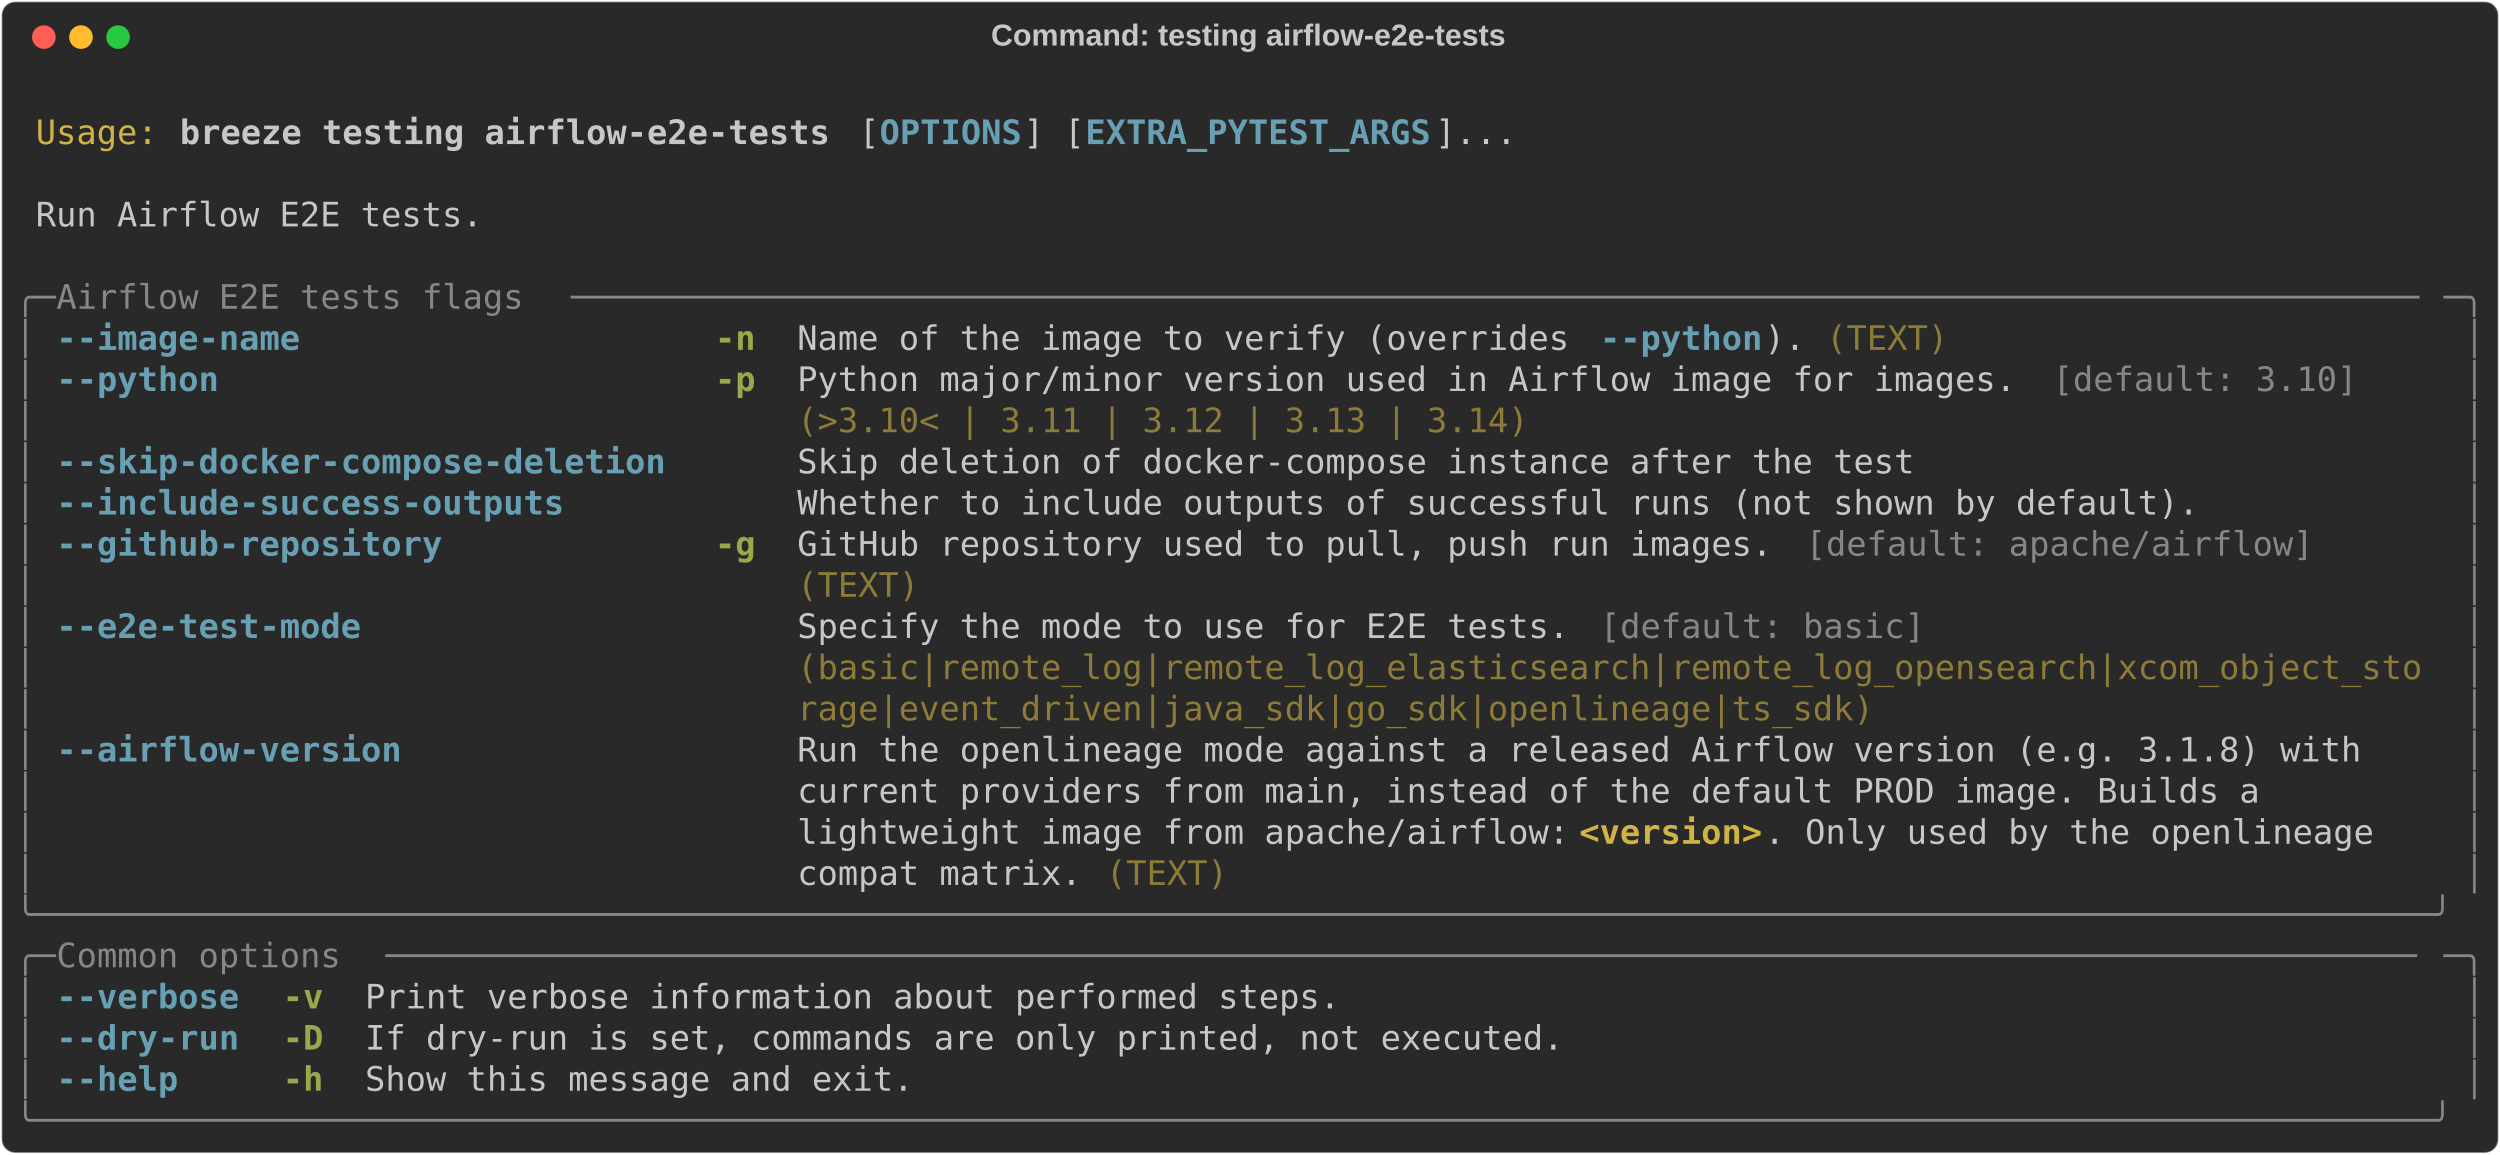
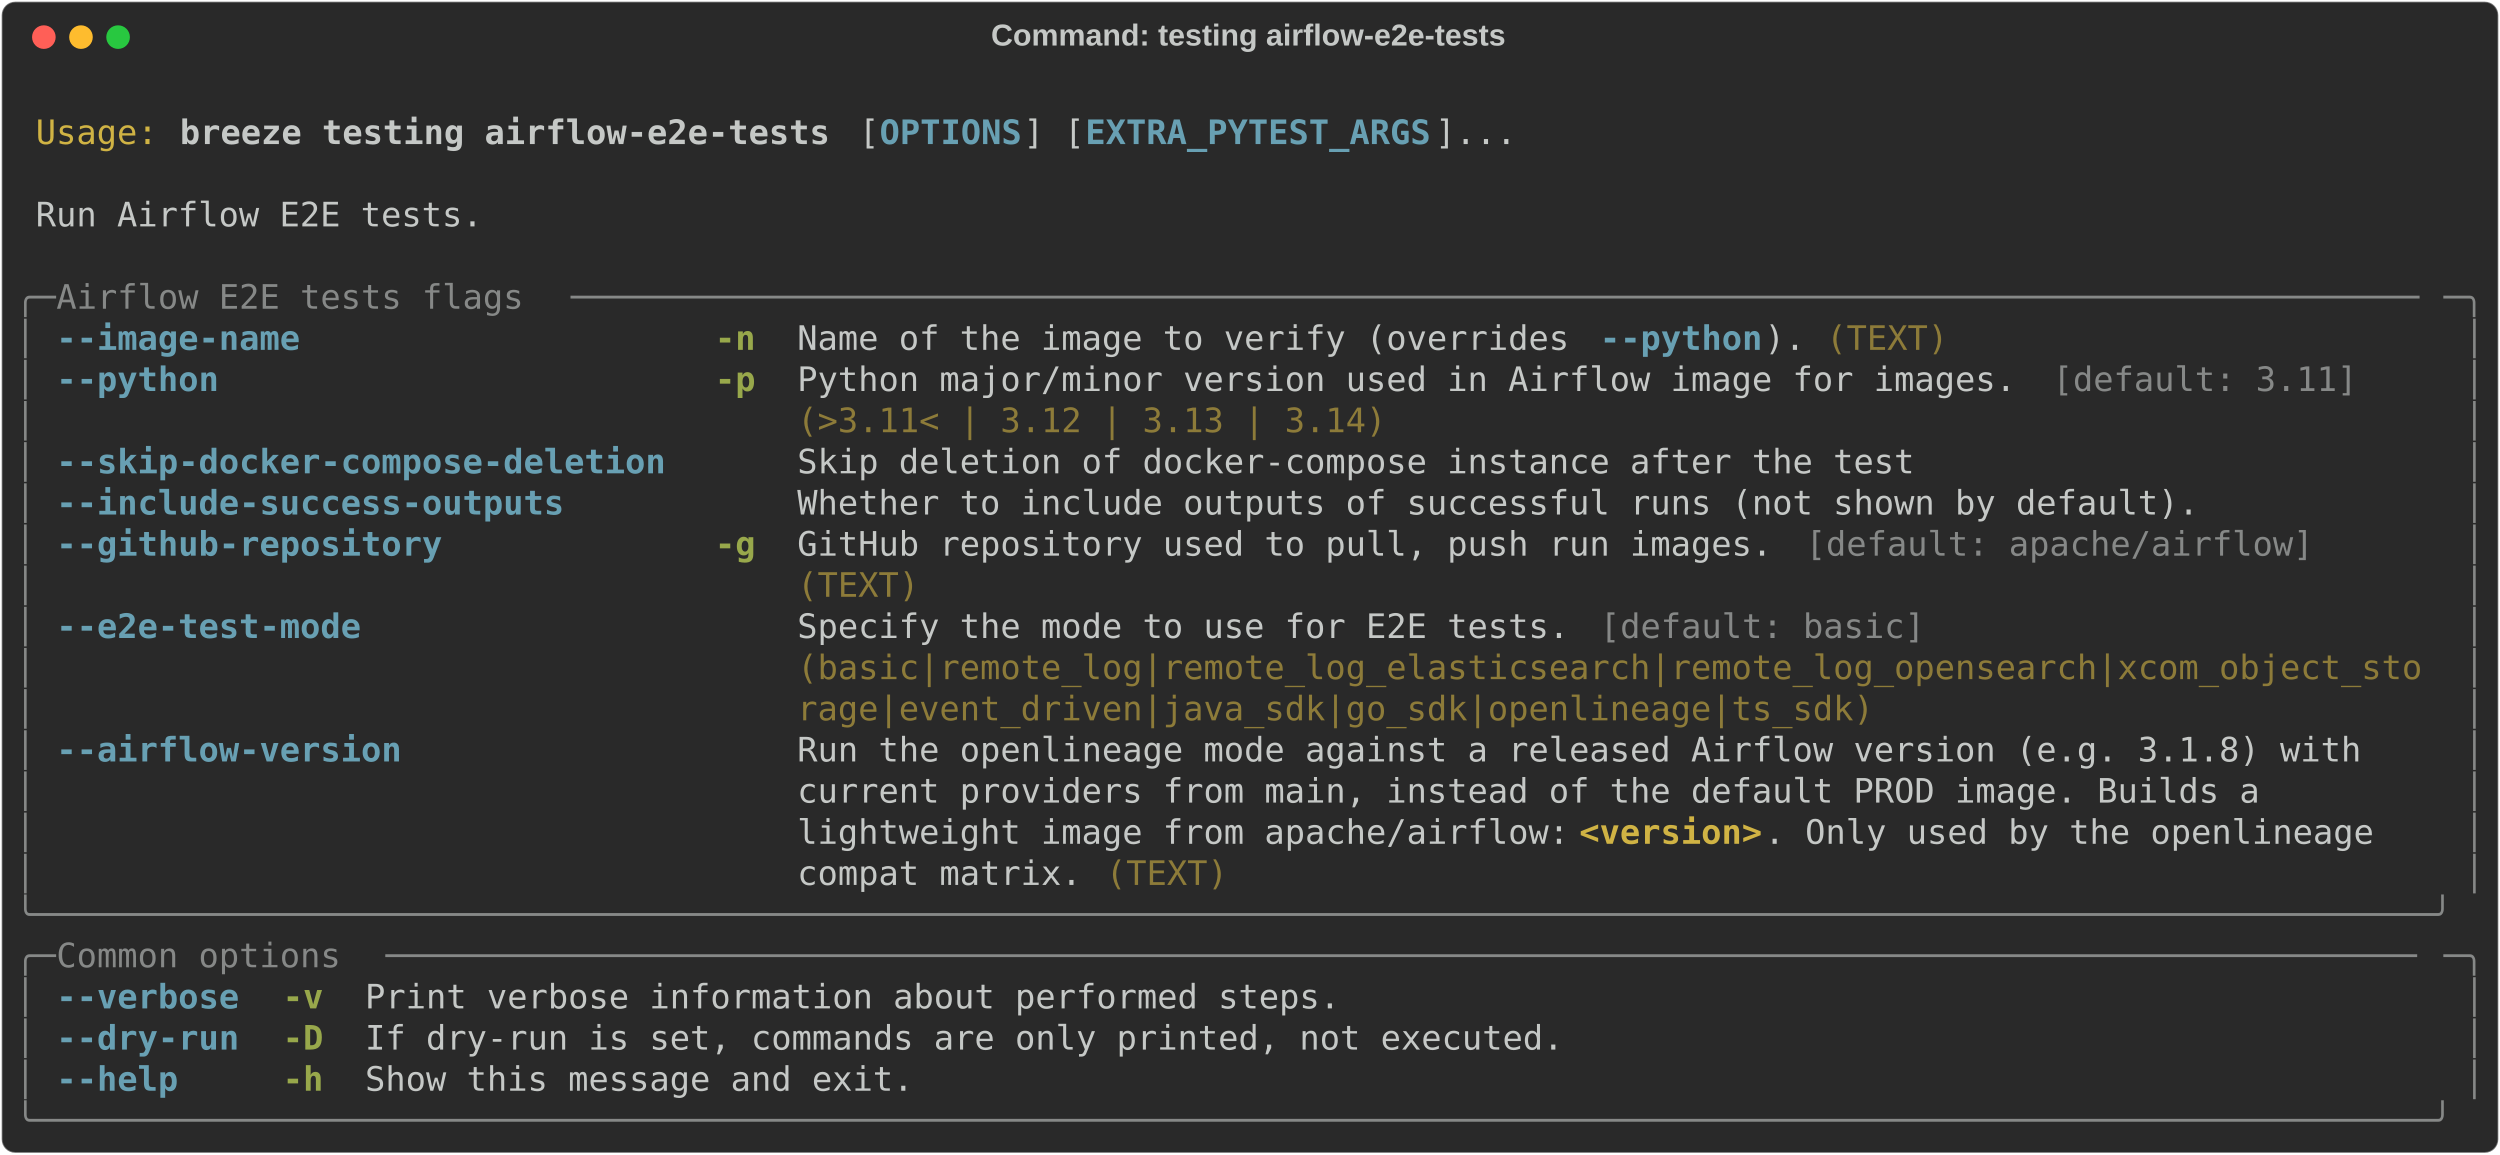
<svg xmlns="http://www.w3.org/2000/svg" class="rich-terminal" viewBox="0 0 1482 684.4">
  <style>

    @font-face {
        font-family: "Fira Code";
        src: local("FiraCode-Regular"),
                url("https://cdnjs.cloudflare.com/ajax/libs/firacode/6.2.0/woff2/FiraCode-Regular.woff2") format("woff2"),
                url("https://cdnjs.cloudflare.com/ajax/libs/firacode/6.2.0/woff/FiraCode-Regular.woff") format("woff");
        font-style: normal;
        font-weight: 400;
    }
    @font-face {
        font-family: "Fira Code";
        src: local("FiraCode-Bold"),
                url("https://cdnjs.cloudflare.com/ajax/libs/firacode/6.2.0/woff2/FiraCode-Bold.woff2") format("woff2"),
                url("https://cdnjs.cloudflare.com/ajax/libs/firacode/6.2.0/woff/FiraCode-Bold.woff") format("woff");
        font-style: bold;
        font-weight: 700;
    }

    .breeze-testing-airflow-e2e-tests-matrix {
        font-family: Fira Code, monospace;
        font-size: 20px;
        line-height: 24.4px;
        font-variant-east-asian: full-width;
    }

    .breeze-testing-airflow-e2e-tests-title {
        font-size: 18px;
        font-weight: bold;
        font-family: arial;
    }

    .breeze-testing-airflow-e2e-tests-r1 { fill: #c5c8c6 }
.breeze-testing-airflow-e2e-tests-r2 { fill: #d0b344 }
.breeze-testing-airflow-e2e-tests-r3 { fill: #c5c8c6;font-weight: bold }
.breeze-testing-airflow-e2e-tests-r4 { fill: #68a0b3;font-weight: bold }
.breeze-testing-airflow-e2e-tests-r5 { fill: #868887 }
.breeze-testing-airflow-e2e-tests-r6 { fill: #98a84b;font-weight: bold }
.breeze-testing-airflow-e2e-tests-r7 { fill: #8d7b39 }
.breeze-testing-airflow-e2e-tests-r8 { fill: #d0b344;font-weight: bold }
    </style>
  <defs>
    <clipPath id="breeze-testing-airflow-e2e-tests-clip-terminal">
      <rect x="0" y="0" width="1463.0" height="633.4" />
    </clipPath>
    <clipPath id="breeze-testing-airflow-e2e-tests-line-0">
      <rect x="0" y="1.5" width="1464" height="24.65" />
    </clipPath>
    <clipPath id="breeze-testing-airflow-e2e-tests-line-1">
      <rect x="0" y="25.9" width="1464" height="24.65" />
    </clipPath>
    <clipPath id="breeze-testing-airflow-e2e-tests-line-2">
      <rect x="0" y="50.3" width="1464" height="24.65" />
    </clipPath>
    <clipPath id="breeze-testing-airflow-e2e-tests-line-3">
      <rect x="0" y="74.7" width="1464" height="24.65" />
    </clipPath>
    <clipPath id="breeze-testing-airflow-e2e-tests-line-4">
      <rect x="0" y="99.1" width="1464" height="24.65" />
    </clipPath>
    <clipPath id="breeze-testing-airflow-e2e-tests-line-5">
      <rect x="0" y="123.5" width="1464" height="24.65" />
    </clipPath>
    <clipPath id="breeze-testing-airflow-e2e-tests-line-6">
      <rect x="0" y="147.9" width="1464" height="24.65" />
    </clipPath>
    <clipPath id="breeze-testing-airflow-e2e-tests-line-7">
      <rect x="0" y="172.3" width="1464" height="24.65" />
    </clipPath>
    <clipPath id="breeze-testing-airflow-e2e-tests-line-8">
      <rect x="0" y="196.7" width="1464" height="24.65" />
    </clipPath>
    <clipPath id="breeze-testing-airflow-e2e-tests-line-9">
      <rect x="0" y="221.1" width="1464" height="24.65" />
    </clipPath>
    <clipPath id="breeze-testing-airflow-e2e-tests-line-10">
      <rect x="0" y="245.5" width="1464" height="24.65" />
    </clipPath>
    <clipPath id="breeze-testing-airflow-e2e-tests-line-11">
      <rect x="0" y="269.9" width="1464" height="24.65" />
    </clipPath>
    <clipPath id="breeze-testing-airflow-e2e-tests-line-12">
      <rect x="0" y="294.3" width="1464" height="24.65" />
    </clipPath>
    <clipPath id="breeze-testing-airflow-e2e-tests-line-13">
      <rect x="0" y="318.7" width="1464" height="24.65" />
    </clipPath>
    <clipPath id="breeze-testing-airflow-e2e-tests-line-14">
      <rect x="0" y="343.1" width="1464" height="24.65" />
    </clipPath>
    <clipPath id="breeze-testing-airflow-e2e-tests-line-15">
      <rect x="0" y="367.5" width="1464" height="24.65" />
    </clipPath>
    <clipPath id="breeze-testing-airflow-e2e-tests-line-16">
      <rect x="0" y="391.9" width="1464" height="24.65" />
    </clipPath>
    <clipPath id="breeze-testing-airflow-e2e-tests-line-17">
      <rect x="0" y="416.3" width="1464" height="24.65" />
    </clipPath>
    <clipPath id="breeze-testing-airflow-e2e-tests-line-18">
      <rect x="0" y="440.7" width="1464" height="24.65" />
    </clipPath>
    <clipPath id="breeze-testing-airflow-e2e-tests-line-19">
      <rect x="0" y="465.1" width="1464" height="24.65" />
    </clipPath>
    <clipPath id="breeze-testing-airflow-e2e-tests-line-20">
      <rect x="0" y="489.5" width="1464" height="24.65" />
    </clipPath>
    <clipPath id="breeze-testing-airflow-e2e-tests-line-21">
      <rect x="0" y="513.9" width="1464" height="24.65" />
    </clipPath>
    <clipPath id="breeze-testing-airflow-e2e-tests-line-22">
      <rect x="0" y="538.3" width="1464" height="24.65" />
    </clipPath>
    <clipPath id="breeze-testing-airflow-e2e-tests-line-23">
      <rect x="0" y="562.7" width="1464" height="24.65" />
    </clipPath>
    <clipPath id="breeze-testing-airflow-e2e-tests-line-24">
      <rect x="0" y="587.1" width="1464" height="24.65" />
    </clipPath>
  </defs>
  <rect fill="#292929" stroke="rgba(255,255,255,0.35)" stroke-width="1" x="1" y="1" width="1480" height="682.4" rx="8" />
  <text class="breeze-testing-airflow-e2e-tests-title" fill="#c5c8c6" text-anchor="middle" x="740" y="27">Command: testing airflow-e2e-tests</text>
  <g transform="translate(26,22)">
    <circle cx="0" cy="0" r="7" fill="#ff5f57" />
    <circle cx="22" cy="0" r="7" fill="#febc2e" />
    <circle cx="44" cy="0" r="7" fill="#28c840" />
  </g>
  <g transform="translate(9, 41)" clip-path="url(#breeze-testing-airflow-e2e-tests-clip-terminal)">
    <g class="breeze-testing-airflow-e2e-tests-matrix">
      <text class="breeze-testing-airflow-e2e-tests-r1" x="1464" y="20" textLength="12.2" clip-path="url(#breeze-testing-airflow-e2e-tests-line-0)">
</text>
      <text class="breeze-testing-airflow-e2e-tests-r2" x="12.2" y="44.4" textLength="73.2" clip-path="url(#breeze-testing-airflow-e2e-tests-line-1)">Usage:</text>
      <text class="breeze-testing-airflow-e2e-tests-r3" x="97.6" y="44.4" textLength="390.4" clip-path="url(#breeze-testing-airflow-e2e-tests-line-1)">breeze testing airflow-e2e-tests</text>
      <text class="breeze-testing-airflow-e2e-tests-r1" x="500.2" y="44.4" textLength="12.2" clip-path="url(#breeze-testing-airflow-e2e-tests-line-1)">[</text>
      <text class="breeze-testing-airflow-e2e-tests-r4" x="512.4" y="44.4" textLength="85.4" clip-path="url(#breeze-testing-airflow-e2e-tests-line-1)">OPTIONS</text>
      <text class="breeze-testing-airflow-e2e-tests-r1" x="597.8" y="44.4" textLength="36.6" clip-path="url(#breeze-testing-airflow-e2e-tests-line-1)">] [</text>
      <text class="breeze-testing-airflow-e2e-tests-r4" x="634.4" y="44.4" textLength="207.4" clip-path="url(#breeze-testing-airflow-e2e-tests-line-1)">EXTRA_PYTEST_ARGS</text>
      <text class="breeze-testing-airflow-e2e-tests-r1" x="841.8" y="44.4" textLength="48.8" clip-path="url(#breeze-testing-airflow-e2e-tests-line-1)">]...</text>
      <text class="breeze-testing-airflow-e2e-tests-r1" x="1464" y="44.4" textLength="12.2" clip-path="url(#breeze-testing-airflow-e2e-tests-line-1)">
</text>
      <text class="breeze-testing-airflow-e2e-tests-r1" x="1464" y="68.8" textLength="12.2" clip-path="url(#breeze-testing-airflow-e2e-tests-line-2)">
</text>
      <text class="breeze-testing-airflow-e2e-tests-r1" x="12.2" y="93.2" textLength="268.4" clip-path="url(#breeze-testing-airflow-e2e-tests-line-3)">Run Airflow E2E tests.</text>
      <text class="breeze-testing-airflow-e2e-tests-r1" x="1464" y="93.2" textLength="12.2" clip-path="url(#breeze-testing-airflow-e2e-tests-line-3)">
</text>
      <text class="breeze-testing-airflow-e2e-tests-r1" x="1464" y="117.6" textLength="12.2" clip-path="url(#breeze-testing-airflow-e2e-tests-line-4)">
</text>
      <text class="breeze-testing-airflow-e2e-tests-r5" x="0" y="142" textLength="24.4" clip-path="url(#breeze-testing-airflow-e2e-tests-line-5)">╭─</text>
      <text class="breeze-testing-airflow-e2e-tests-r5" x="24.4" y="142" textLength="305" clip-path="url(#breeze-testing-airflow-e2e-tests-line-5)"> Airflow E2E tests flags </text>
      <text class="breeze-testing-airflow-e2e-tests-r5" x="329.4" y="142" textLength="1110.2" clip-path="url(#breeze-testing-airflow-e2e-tests-line-5)">───────────────────────────────────────────────────────────────────────────────────────────</text>
      <text class="breeze-testing-airflow-e2e-tests-r5" x="1439.6" y="142" textLength="24.4" clip-path="url(#breeze-testing-airflow-e2e-tests-line-5)">─╮</text>
      <text class="breeze-testing-airflow-e2e-tests-r1" x="1464" y="142" textLength="12.2" clip-path="url(#breeze-testing-airflow-e2e-tests-line-5)">
</text>
      <text class="breeze-testing-airflow-e2e-tests-r5" x="0" y="166.4" textLength="12.2" clip-path="url(#breeze-testing-airflow-e2e-tests-line-6)">│</text>
      <text class="breeze-testing-airflow-e2e-tests-r4" x="24.4" y="166.4" textLength="366" clip-path="url(#breeze-testing-airflow-e2e-tests-line-6)">--image-name                  </text>
      <text class="breeze-testing-airflow-e2e-tests-r6" x="414.8" y="166.4" textLength="24.4" clip-path="url(#breeze-testing-airflow-e2e-tests-line-6)">-n</text>
      <text class="breeze-testing-airflow-e2e-tests-r1" x="463.6" y="166.4" textLength="475.8" clip-path="url(#breeze-testing-airflow-e2e-tests-line-6)">Name of the image to verify (overrides </text>
      <text class="breeze-testing-airflow-e2e-tests-r4" x="939.4" y="166.4" textLength="97.6" clip-path="url(#breeze-testing-airflow-e2e-tests-line-6)">--python</text>
      <text class="breeze-testing-airflow-e2e-tests-r1" x="1037" y="166.4" textLength="36.6" clip-path="url(#breeze-testing-airflow-e2e-tests-line-6)">). </text>
      <text class="breeze-testing-airflow-e2e-tests-r7" x="1073.6" y="166.4" textLength="73.2" clip-path="url(#breeze-testing-airflow-e2e-tests-line-6)">(TEXT)</text>
      <text class="breeze-testing-airflow-e2e-tests-r5" x="1451.8" y="166.4" textLength="12.2" clip-path="url(#breeze-testing-airflow-e2e-tests-line-6)">│</text>
      <text class="breeze-testing-airflow-e2e-tests-r1" x="1464" y="166.4" textLength="12.2" clip-path="url(#breeze-testing-airflow-e2e-tests-line-6)">
</text>
      <text class="breeze-testing-airflow-e2e-tests-r5" x="0" y="190.8" textLength="12.2" clip-path="url(#breeze-testing-airflow-e2e-tests-line-7)">│</text>
      <text class="breeze-testing-airflow-e2e-tests-r4" x="24.4" y="190.8" textLength="366" clip-path="url(#breeze-testing-airflow-e2e-tests-line-7)">--python                      </text>
      <text class="breeze-testing-airflow-e2e-tests-r6" x="414.8" y="190.8" textLength="24.4" clip-path="url(#breeze-testing-airflow-e2e-tests-line-7)">-p</text>
      <text class="breeze-testing-airflow-e2e-tests-r1" x="463.6" y="190.8" textLength="744.2" clip-path="url(#breeze-testing-airflow-e2e-tests-line-7)">Python major/minor version used in Airflow image for images. </text>
-       <text class="breeze-testing-airflow-e2e-tests-r5" x="1207.8" y="190.8" textLength="183" clip-path="url(#breeze-testing-airflow-e2e-tests-line-7)">[default: 3.10]</text>
+       <text class="breeze-testing-airflow-e2e-tests-r5" x="1207.8" y="190.8" textLength="183" clip-path="url(#breeze-testing-airflow-e2e-tests-line-7)">[default: 3.11]</text>
      <text class="breeze-testing-airflow-e2e-tests-r5" x="1451.8" y="190.8" textLength="12.2" clip-path="url(#breeze-testing-airflow-e2e-tests-line-7)">│</text>
      <text class="breeze-testing-airflow-e2e-tests-r1" x="1464" y="190.8" textLength="12.2" clip-path="url(#breeze-testing-airflow-e2e-tests-line-7)">
</text>
      <text class="breeze-testing-airflow-e2e-tests-r5" x="0" y="215.2" textLength="12.2" clip-path="url(#breeze-testing-airflow-e2e-tests-line-8)">│</text>
-       <text class="breeze-testing-airflow-e2e-tests-r7" x="463.6" y="215.2" textLength="439.2" clip-path="url(#breeze-testing-airflow-e2e-tests-line-8)">(&gt;3.10&lt; | 3.11 | 3.12 | 3.13 | 3.14)</text>
+       <text class="breeze-testing-airflow-e2e-tests-r7" x="463.6" y="215.2" textLength="353.8" clip-path="url(#breeze-testing-airflow-e2e-tests-line-8)">(&gt;3.11&lt; | 3.12 | 3.13 | 3.14)</text>
      <text class="breeze-testing-airflow-e2e-tests-r5" x="1451.8" y="215.2" textLength="12.2" clip-path="url(#breeze-testing-airflow-e2e-tests-line-8)">│</text>
      <text class="breeze-testing-airflow-e2e-tests-r1" x="1464" y="215.2" textLength="12.2" clip-path="url(#breeze-testing-airflow-e2e-tests-line-8)">
</text>
      <text class="breeze-testing-airflow-e2e-tests-r5" x="0" y="239.6" textLength="12.2" clip-path="url(#breeze-testing-airflow-e2e-tests-line-9)">│</text>
      <text class="breeze-testing-airflow-e2e-tests-r4" x="24.4" y="239.6" textLength="366" clip-path="url(#breeze-testing-airflow-e2e-tests-line-9)">--skip-docker-compose-deletion</text>
      <text class="breeze-testing-airflow-e2e-tests-r1" x="463.6" y="239.6" textLength="671" clip-path="url(#breeze-testing-airflow-e2e-tests-line-9)">Skip deletion of docker-compose instance after the test</text>
      <text class="breeze-testing-airflow-e2e-tests-r5" x="1451.8" y="239.6" textLength="12.2" clip-path="url(#breeze-testing-airflow-e2e-tests-line-9)">│</text>
      <text class="breeze-testing-airflow-e2e-tests-r1" x="1464" y="239.6" textLength="12.2" clip-path="url(#breeze-testing-airflow-e2e-tests-line-9)">
</text>
      <text class="breeze-testing-airflow-e2e-tests-r5" x="0" y="264" textLength="12.2" clip-path="url(#breeze-testing-airflow-e2e-tests-line-10)">│</text>
      <text class="breeze-testing-airflow-e2e-tests-r4" x="24.4" y="264" textLength="366" clip-path="url(#breeze-testing-airflow-e2e-tests-line-10)">--include-success-outputs     </text>
      <text class="breeze-testing-airflow-e2e-tests-r1" x="463.6" y="264" textLength="841.8" clip-path="url(#breeze-testing-airflow-e2e-tests-line-10)">Whether to include outputs of successful runs (not shown by default).</text>
      <text class="breeze-testing-airflow-e2e-tests-r5" x="1451.8" y="264" textLength="12.2" clip-path="url(#breeze-testing-airflow-e2e-tests-line-10)">│</text>
      <text class="breeze-testing-airflow-e2e-tests-r1" x="1464" y="264" textLength="12.2" clip-path="url(#breeze-testing-airflow-e2e-tests-line-10)">
</text>
      <text class="breeze-testing-airflow-e2e-tests-r5" x="0" y="288.4" textLength="12.2" clip-path="url(#breeze-testing-airflow-e2e-tests-line-11)">│</text>
      <text class="breeze-testing-airflow-e2e-tests-r4" x="24.4" y="288.4" textLength="366" clip-path="url(#breeze-testing-airflow-e2e-tests-line-11)">--github-repository           </text>
      <text class="breeze-testing-airflow-e2e-tests-r6" x="414.8" y="288.4" textLength="24.4" clip-path="url(#breeze-testing-airflow-e2e-tests-line-11)">-g</text>
      <text class="breeze-testing-airflow-e2e-tests-r1" x="463.6" y="288.4" textLength="597.8" clip-path="url(#breeze-testing-airflow-e2e-tests-line-11)">GitHub repository used to pull, push run images. </text>
      <text class="breeze-testing-airflow-e2e-tests-r5" x="1061.4" y="288.4" textLength="305" clip-path="url(#breeze-testing-airflow-e2e-tests-line-11)">[default: apache/airflow]</text>
      <text class="breeze-testing-airflow-e2e-tests-r5" x="1451.8" y="288.4" textLength="12.2" clip-path="url(#breeze-testing-airflow-e2e-tests-line-11)">│</text>
      <text class="breeze-testing-airflow-e2e-tests-r1" x="1464" y="288.4" textLength="12.2" clip-path="url(#breeze-testing-airflow-e2e-tests-line-11)">
</text>
      <text class="breeze-testing-airflow-e2e-tests-r5" x="0" y="312.8" textLength="12.2" clip-path="url(#breeze-testing-airflow-e2e-tests-line-12)">│</text>
      <text class="breeze-testing-airflow-e2e-tests-r7" x="463.6" y="312.8" textLength="73.2" clip-path="url(#breeze-testing-airflow-e2e-tests-line-12)">(TEXT)</text>
      <text class="breeze-testing-airflow-e2e-tests-r5" x="1451.8" y="312.8" textLength="12.2" clip-path="url(#breeze-testing-airflow-e2e-tests-line-12)">│</text>
      <text class="breeze-testing-airflow-e2e-tests-r1" x="1464" y="312.8" textLength="12.2" clip-path="url(#breeze-testing-airflow-e2e-tests-line-12)">
</text>
      <text class="breeze-testing-airflow-e2e-tests-r5" x="0" y="337.2" textLength="12.2" clip-path="url(#breeze-testing-airflow-e2e-tests-line-13)">│</text>
      <text class="breeze-testing-airflow-e2e-tests-r4" x="24.4" y="337.2" textLength="366" clip-path="url(#breeze-testing-airflow-e2e-tests-line-13)">--e2e-test-mode               </text>
      <text class="breeze-testing-airflow-e2e-tests-r1" x="463.6" y="337.2" textLength="475.8" clip-path="url(#breeze-testing-airflow-e2e-tests-line-13)">Specify the mode to use for E2E tests. </text>
      <text class="breeze-testing-airflow-e2e-tests-r5" x="939.4" y="337.2" textLength="195.2" clip-path="url(#breeze-testing-airflow-e2e-tests-line-13)">[default: basic]</text>
      <text class="breeze-testing-airflow-e2e-tests-r5" x="1451.8" y="337.2" textLength="12.2" clip-path="url(#breeze-testing-airflow-e2e-tests-line-13)">│</text>
      <text class="breeze-testing-airflow-e2e-tests-r1" x="1464" y="337.2" textLength="12.2" clip-path="url(#breeze-testing-airflow-e2e-tests-line-13)">
</text>
      <text class="breeze-testing-airflow-e2e-tests-r5" x="0" y="361.6" textLength="12.2" clip-path="url(#breeze-testing-airflow-e2e-tests-line-14)">│</text>
      <text class="breeze-testing-airflow-e2e-tests-r7" x="463.6" y="361.6" textLength="976" clip-path="url(#breeze-testing-airflow-e2e-tests-line-14)">(basic|remote_log|remote_log_elasticsearch|remote_log_opensearch|xcom_object_sto</text>
      <text class="breeze-testing-airflow-e2e-tests-r5" x="1451.8" y="361.6" textLength="12.2" clip-path="url(#breeze-testing-airflow-e2e-tests-line-14)">│</text>
      <text class="breeze-testing-airflow-e2e-tests-r1" x="1464" y="361.6" textLength="12.2" clip-path="url(#breeze-testing-airflow-e2e-tests-line-14)">
</text>
      <text class="breeze-testing-airflow-e2e-tests-r5" x="0" y="386" textLength="12.2" clip-path="url(#breeze-testing-airflow-e2e-tests-line-15)">│</text>
      <text class="breeze-testing-airflow-e2e-tests-r7" x="463.6" y="386" textLength="646.6" clip-path="url(#breeze-testing-airflow-e2e-tests-line-15)">rage|event_driven|java_sdk|go_sdk|openlineage|ts_sdk)</text>
      <text class="breeze-testing-airflow-e2e-tests-r5" x="1451.8" y="386" textLength="12.2" clip-path="url(#breeze-testing-airflow-e2e-tests-line-15)">│</text>
      <text class="breeze-testing-airflow-e2e-tests-r1" x="1464" y="386" textLength="12.2" clip-path="url(#breeze-testing-airflow-e2e-tests-line-15)">
</text>
      <text class="breeze-testing-airflow-e2e-tests-r5" x="0" y="410.4" textLength="12.2" clip-path="url(#breeze-testing-airflow-e2e-tests-line-16)">│</text>
      <text class="breeze-testing-airflow-e2e-tests-r4" x="24.4" y="410.4" textLength="366" clip-path="url(#breeze-testing-airflow-e2e-tests-line-16)">--airflow-version             </text>
      <text class="breeze-testing-airflow-e2e-tests-r1" x="463.6" y="410.4" textLength="976" clip-path="url(#breeze-testing-airflow-e2e-tests-line-16)">Run the openlineage mode against a released Airflow version (e.g. 3.1.8) with   </text>
      <text class="breeze-testing-airflow-e2e-tests-r5" x="1451.8" y="410.4" textLength="12.2" clip-path="url(#breeze-testing-airflow-e2e-tests-line-16)">│</text>
      <text class="breeze-testing-airflow-e2e-tests-r1" x="1464" y="410.4" textLength="12.2" clip-path="url(#breeze-testing-airflow-e2e-tests-line-16)">
</text>
      <text class="breeze-testing-airflow-e2e-tests-r5" x="0" y="434.8" textLength="12.2" clip-path="url(#breeze-testing-airflow-e2e-tests-line-17)">│</text>
      <text class="breeze-testing-airflow-e2e-tests-r1" x="463.6" y="434.8" textLength="976" clip-path="url(#breeze-testing-airflow-e2e-tests-line-17)">current providers from main, instead of the default PROD image. Builds a        </text>
      <text class="breeze-testing-airflow-e2e-tests-r5" x="1451.8" y="434.8" textLength="12.2" clip-path="url(#breeze-testing-airflow-e2e-tests-line-17)">│</text>
      <text class="breeze-testing-airflow-e2e-tests-r1" x="1464" y="434.8" textLength="12.2" clip-path="url(#breeze-testing-airflow-e2e-tests-line-17)">
</text>
      <text class="breeze-testing-airflow-e2e-tests-r5" x="0" y="459.2" textLength="12.2" clip-path="url(#breeze-testing-airflow-e2e-tests-line-18)">│</text>
      <text class="breeze-testing-airflow-e2e-tests-r1" x="463.6" y="459.2" textLength="463.6" clip-path="url(#breeze-testing-airflow-e2e-tests-line-18)">lightweight image from apache/airflow:</text>
      <text class="breeze-testing-airflow-e2e-tests-r8" x="927.2" y="459.2" textLength="109.8" clip-path="url(#breeze-testing-airflow-e2e-tests-line-18)">&lt;version&gt;</text>
      <text class="breeze-testing-airflow-e2e-tests-r1" x="1037" y="459.2" textLength="402.6" clip-path="url(#breeze-testing-airflow-e2e-tests-line-18)">. Only used by the openlineage   </text>
      <text class="breeze-testing-airflow-e2e-tests-r5" x="1451.8" y="459.2" textLength="12.2" clip-path="url(#breeze-testing-airflow-e2e-tests-line-18)">│</text>
      <text class="breeze-testing-airflow-e2e-tests-r1" x="1464" y="459.2" textLength="12.2" clip-path="url(#breeze-testing-airflow-e2e-tests-line-18)">
</text>
      <text class="breeze-testing-airflow-e2e-tests-r5" x="0" y="483.6" textLength="12.2" clip-path="url(#breeze-testing-airflow-e2e-tests-line-19)">│</text>
      <text class="breeze-testing-airflow-e2e-tests-r1" x="463.6" y="483.6" textLength="183" clip-path="url(#breeze-testing-airflow-e2e-tests-line-19)">compat matrix. </text>
      <text class="breeze-testing-airflow-e2e-tests-r7" x="646.6" y="483.6" textLength="73.2" clip-path="url(#breeze-testing-airflow-e2e-tests-line-19)">(TEXT)</text>
      <text class="breeze-testing-airflow-e2e-tests-r5" x="1451.8" y="483.6" textLength="12.2" clip-path="url(#breeze-testing-airflow-e2e-tests-line-19)">│</text>
      <text class="breeze-testing-airflow-e2e-tests-r1" x="1464" y="483.6" textLength="12.2" clip-path="url(#breeze-testing-airflow-e2e-tests-line-19)">
</text>
      <text class="breeze-testing-airflow-e2e-tests-r5" x="0" y="508" textLength="1464" clip-path="url(#breeze-testing-airflow-e2e-tests-line-20)">╰──────────────────────────────────────────────────────────────────────────────────────────────────────────────────────╯</text>
      <text class="breeze-testing-airflow-e2e-tests-r1" x="1464" y="508" textLength="12.2" clip-path="url(#breeze-testing-airflow-e2e-tests-line-20)">
</text>
      <text class="breeze-testing-airflow-e2e-tests-r5" x="0" y="532.4" textLength="24.4" clip-path="url(#breeze-testing-airflow-e2e-tests-line-21)">╭─</text>
      <text class="breeze-testing-airflow-e2e-tests-r5" x="24.4" y="532.4" textLength="195.2" clip-path="url(#breeze-testing-airflow-e2e-tests-line-21)"> Common options </text>
      <text class="breeze-testing-airflow-e2e-tests-r5" x="219.6" y="532.4" textLength="1220" clip-path="url(#breeze-testing-airflow-e2e-tests-line-21)">────────────────────────────────────────────────────────────────────────────────────────────────────</text>
      <text class="breeze-testing-airflow-e2e-tests-r5" x="1439.6" y="532.4" textLength="24.4" clip-path="url(#breeze-testing-airflow-e2e-tests-line-21)">─╮</text>
      <text class="breeze-testing-airflow-e2e-tests-r1" x="1464" y="532.4" textLength="12.2" clip-path="url(#breeze-testing-airflow-e2e-tests-line-21)">
</text>
      <text class="breeze-testing-airflow-e2e-tests-r5" x="0" y="556.8" textLength="12.2" clip-path="url(#breeze-testing-airflow-e2e-tests-line-22)">│</text>
      <text class="breeze-testing-airflow-e2e-tests-r4" x="24.4" y="556.8" textLength="109.8" clip-path="url(#breeze-testing-airflow-e2e-tests-line-22)">--verbose</text>
      <text class="breeze-testing-airflow-e2e-tests-r6" x="158.6" y="556.8" textLength="24.4" clip-path="url(#breeze-testing-airflow-e2e-tests-line-22)">-v</text>
      <text class="breeze-testing-airflow-e2e-tests-r1" x="207.4" y="556.8" textLength="585.6" clip-path="url(#breeze-testing-airflow-e2e-tests-line-22)">Print verbose information about performed steps.</text>
      <text class="breeze-testing-airflow-e2e-tests-r5" x="1451.8" y="556.8" textLength="12.2" clip-path="url(#breeze-testing-airflow-e2e-tests-line-22)">│</text>
      <text class="breeze-testing-airflow-e2e-tests-r1" x="1464" y="556.8" textLength="12.2" clip-path="url(#breeze-testing-airflow-e2e-tests-line-22)">
</text>
      <text class="breeze-testing-airflow-e2e-tests-r5" x="0" y="581.2" textLength="12.2" clip-path="url(#breeze-testing-airflow-e2e-tests-line-23)">│</text>
      <text class="breeze-testing-airflow-e2e-tests-r4" x="24.4" y="581.2" textLength="109.8" clip-path="url(#breeze-testing-airflow-e2e-tests-line-23)">--dry-run</text>
      <text class="breeze-testing-airflow-e2e-tests-r6" x="158.6" y="581.2" textLength="24.4" clip-path="url(#breeze-testing-airflow-e2e-tests-line-23)">-D</text>
      <text class="breeze-testing-airflow-e2e-tests-r1" x="207.4" y="581.2" textLength="719.8" clip-path="url(#breeze-testing-airflow-e2e-tests-line-23)">If dry-run is set, commands are only printed, not executed.</text>
      <text class="breeze-testing-airflow-e2e-tests-r5" x="1451.8" y="581.2" textLength="12.2" clip-path="url(#breeze-testing-airflow-e2e-tests-line-23)">│</text>
      <text class="breeze-testing-airflow-e2e-tests-r1" x="1464" y="581.2" textLength="12.2" clip-path="url(#breeze-testing-airflow-e2e-tests-line-23)">
</text>
      <text class="breeze-testing-airflow-e2e-tests-r5" x="0" y="605.6" textLength="12.2" clip-path="url(#breeze-testing-airflow-e2e-tests-line-24)">│</text>
      <text class="breeze-testing-airflow-e2e-tests-r4" x="24.4" y="605.6" textLength="109.8" clip-path="url(#breeze-testing-airflow-e2e-tests-line-24)">--help   </text>
      <text class="breeze-testing-airflow-e2e-tests-r6" x="158.6" y="605.6" textLength="24.4" clip-path="url(#breeze-testing-airflow-e2e-tests-line-24)">-h</text>
      <text class="breeze-testing-airflow-e2e-tests-r1" x="207.4" y="605.6" textLength="329.4" clip-path="url(#breeze-testing-airflow-e2e-tests-line-24)">Show this message and exit.</text>
      <text class="breeze-testing-airflow-e2e-tests-r5" x="1451.8" y="605.6" textLength="12.2" clip-path="url(#breeze-testing-airflow-e2e-tests-line-24)">│</text>
      <text class="breeze-testing-airflow-e2e-tests-r1" x="1464" y="605.6" textLength="12.2" clip-path="url(#breeze-testing-airflow-e2e-tests-line-24)">
</text>
      <text class="breeze-testing-airflow-e2e-tests-r5" x="0" y="630" textLength="1464" clip-path="url(#breeze-testing-airflow-e2e-tests-line-25)">╰──────────────────────────────────────────────────────────────────────────────────────────────────────────────────────╯</text>
      <text class="breeze-testing-airflow-e2e-tests-r1" x="1464" y="630" textLength="12.2" clip-path="url(#breeze-testing-airflow-e2e-tests-line-25)">
</text>
    </g>
  </g>
</svg>
